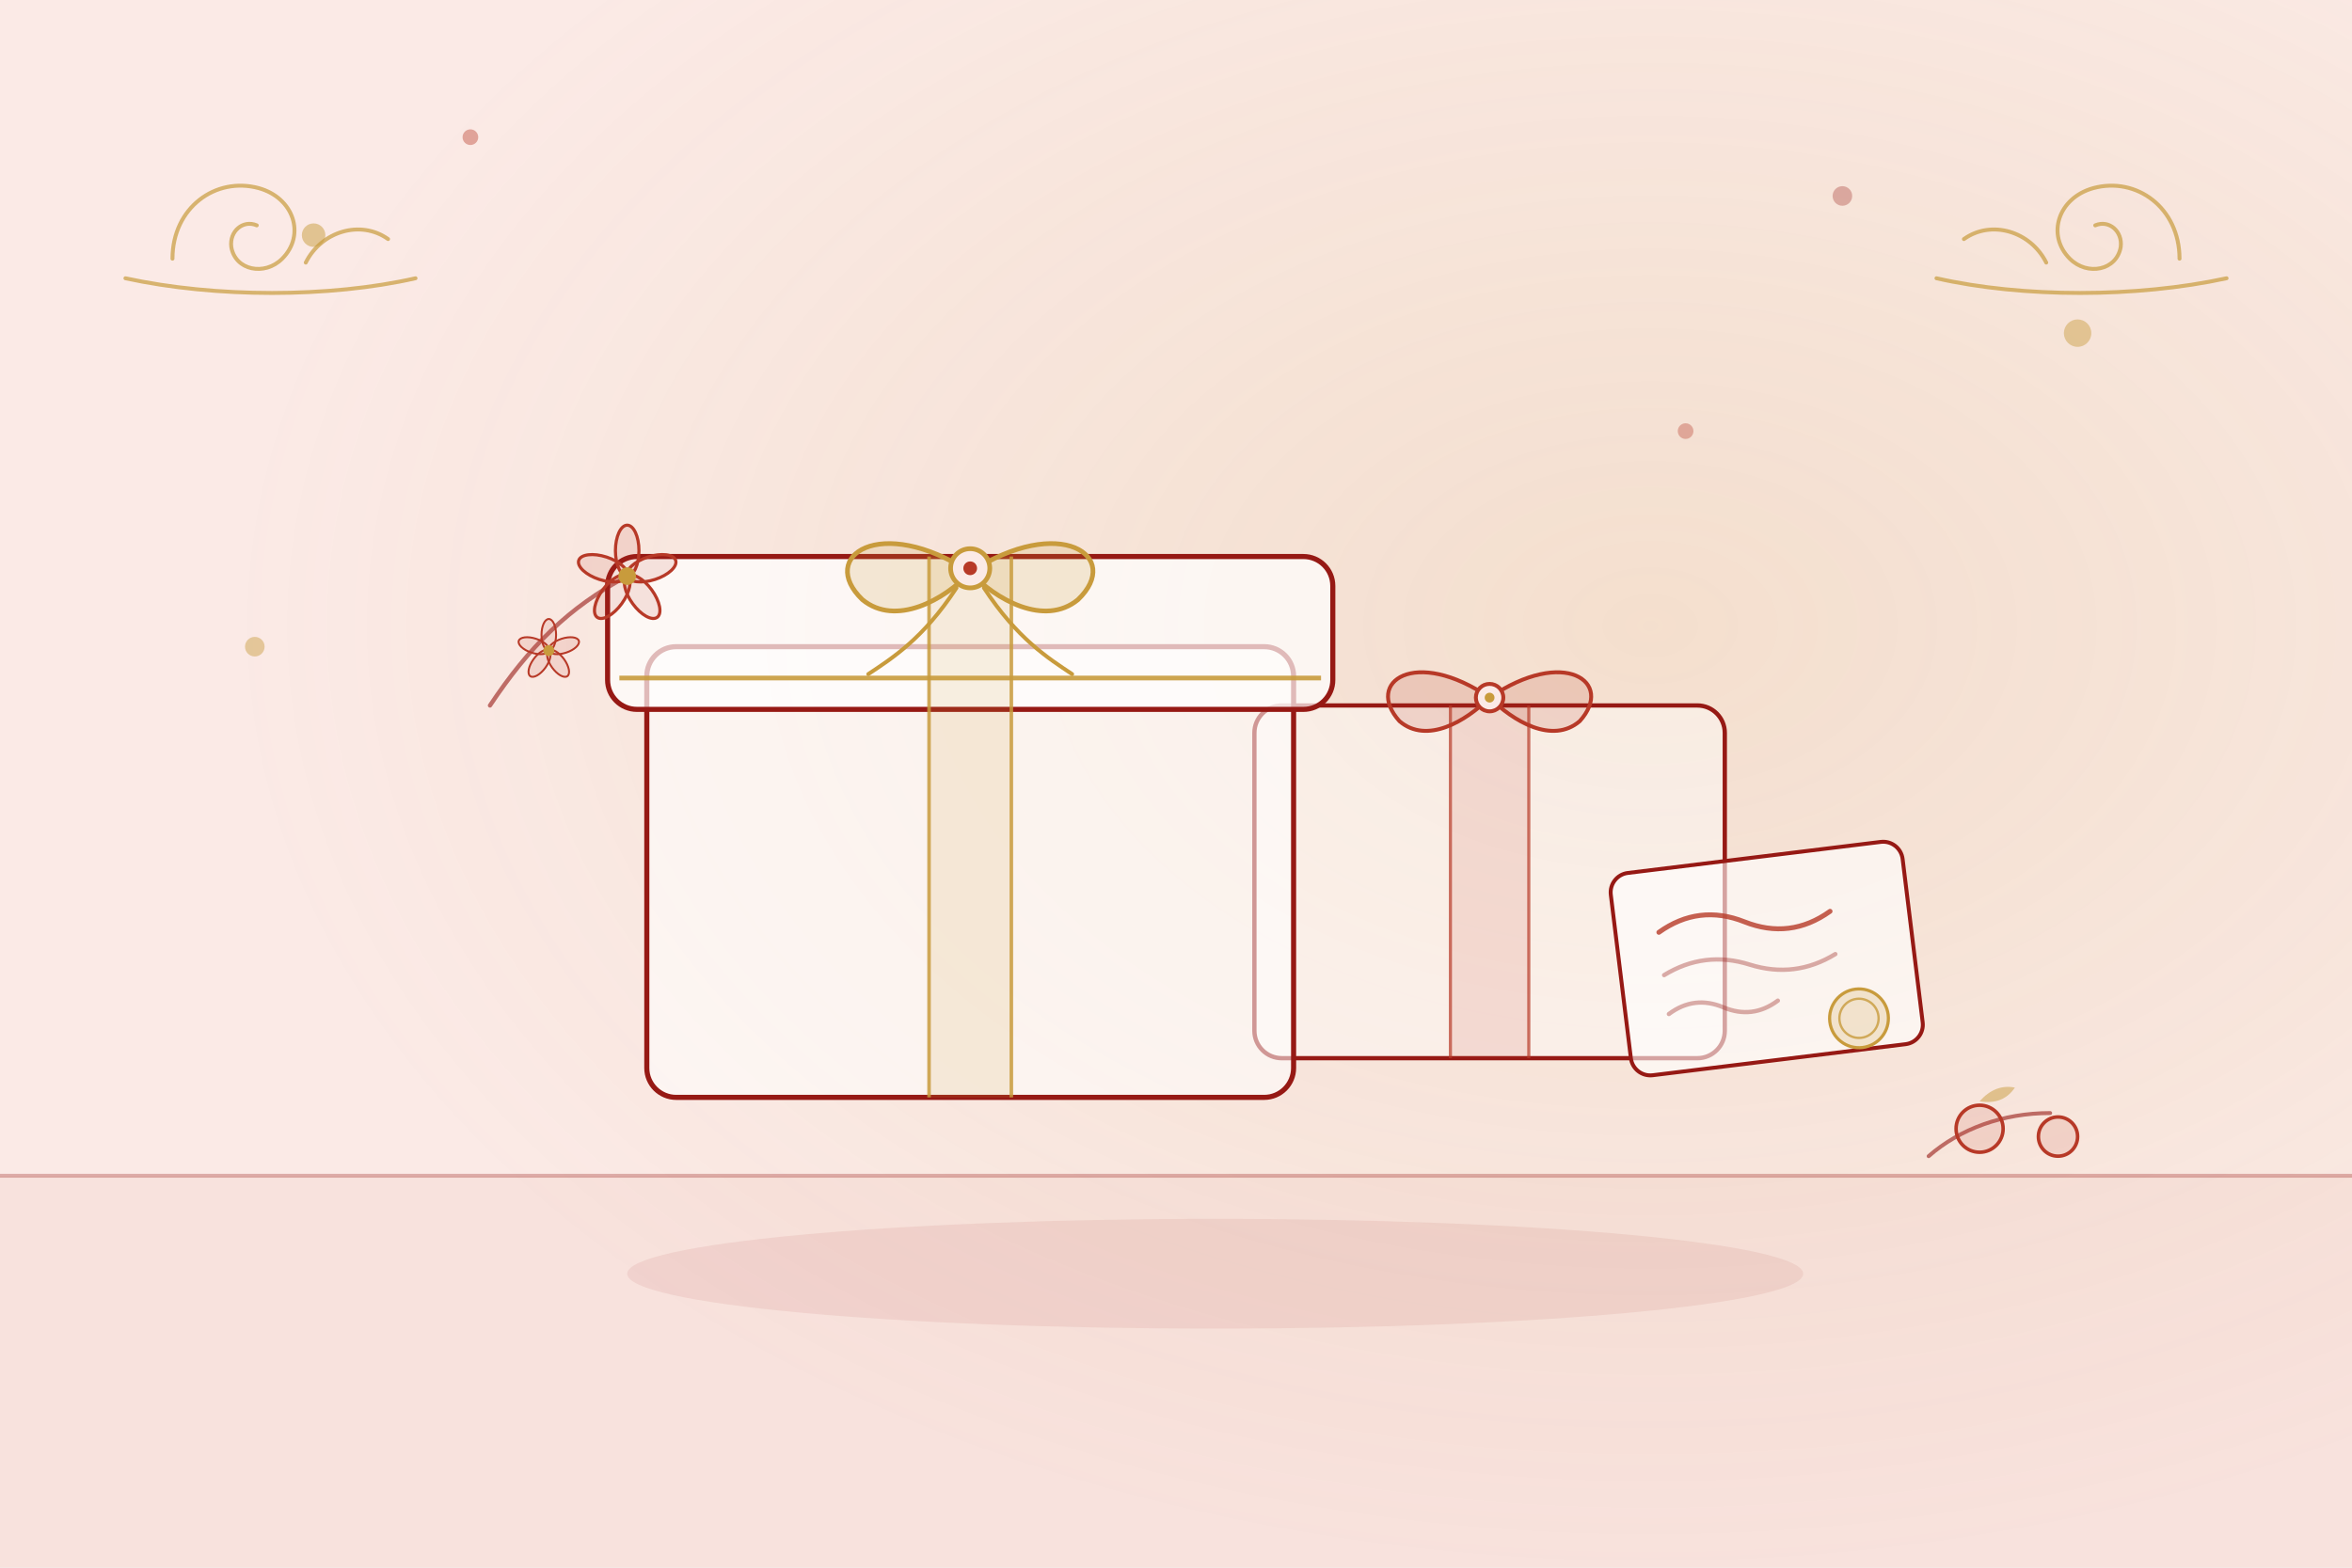
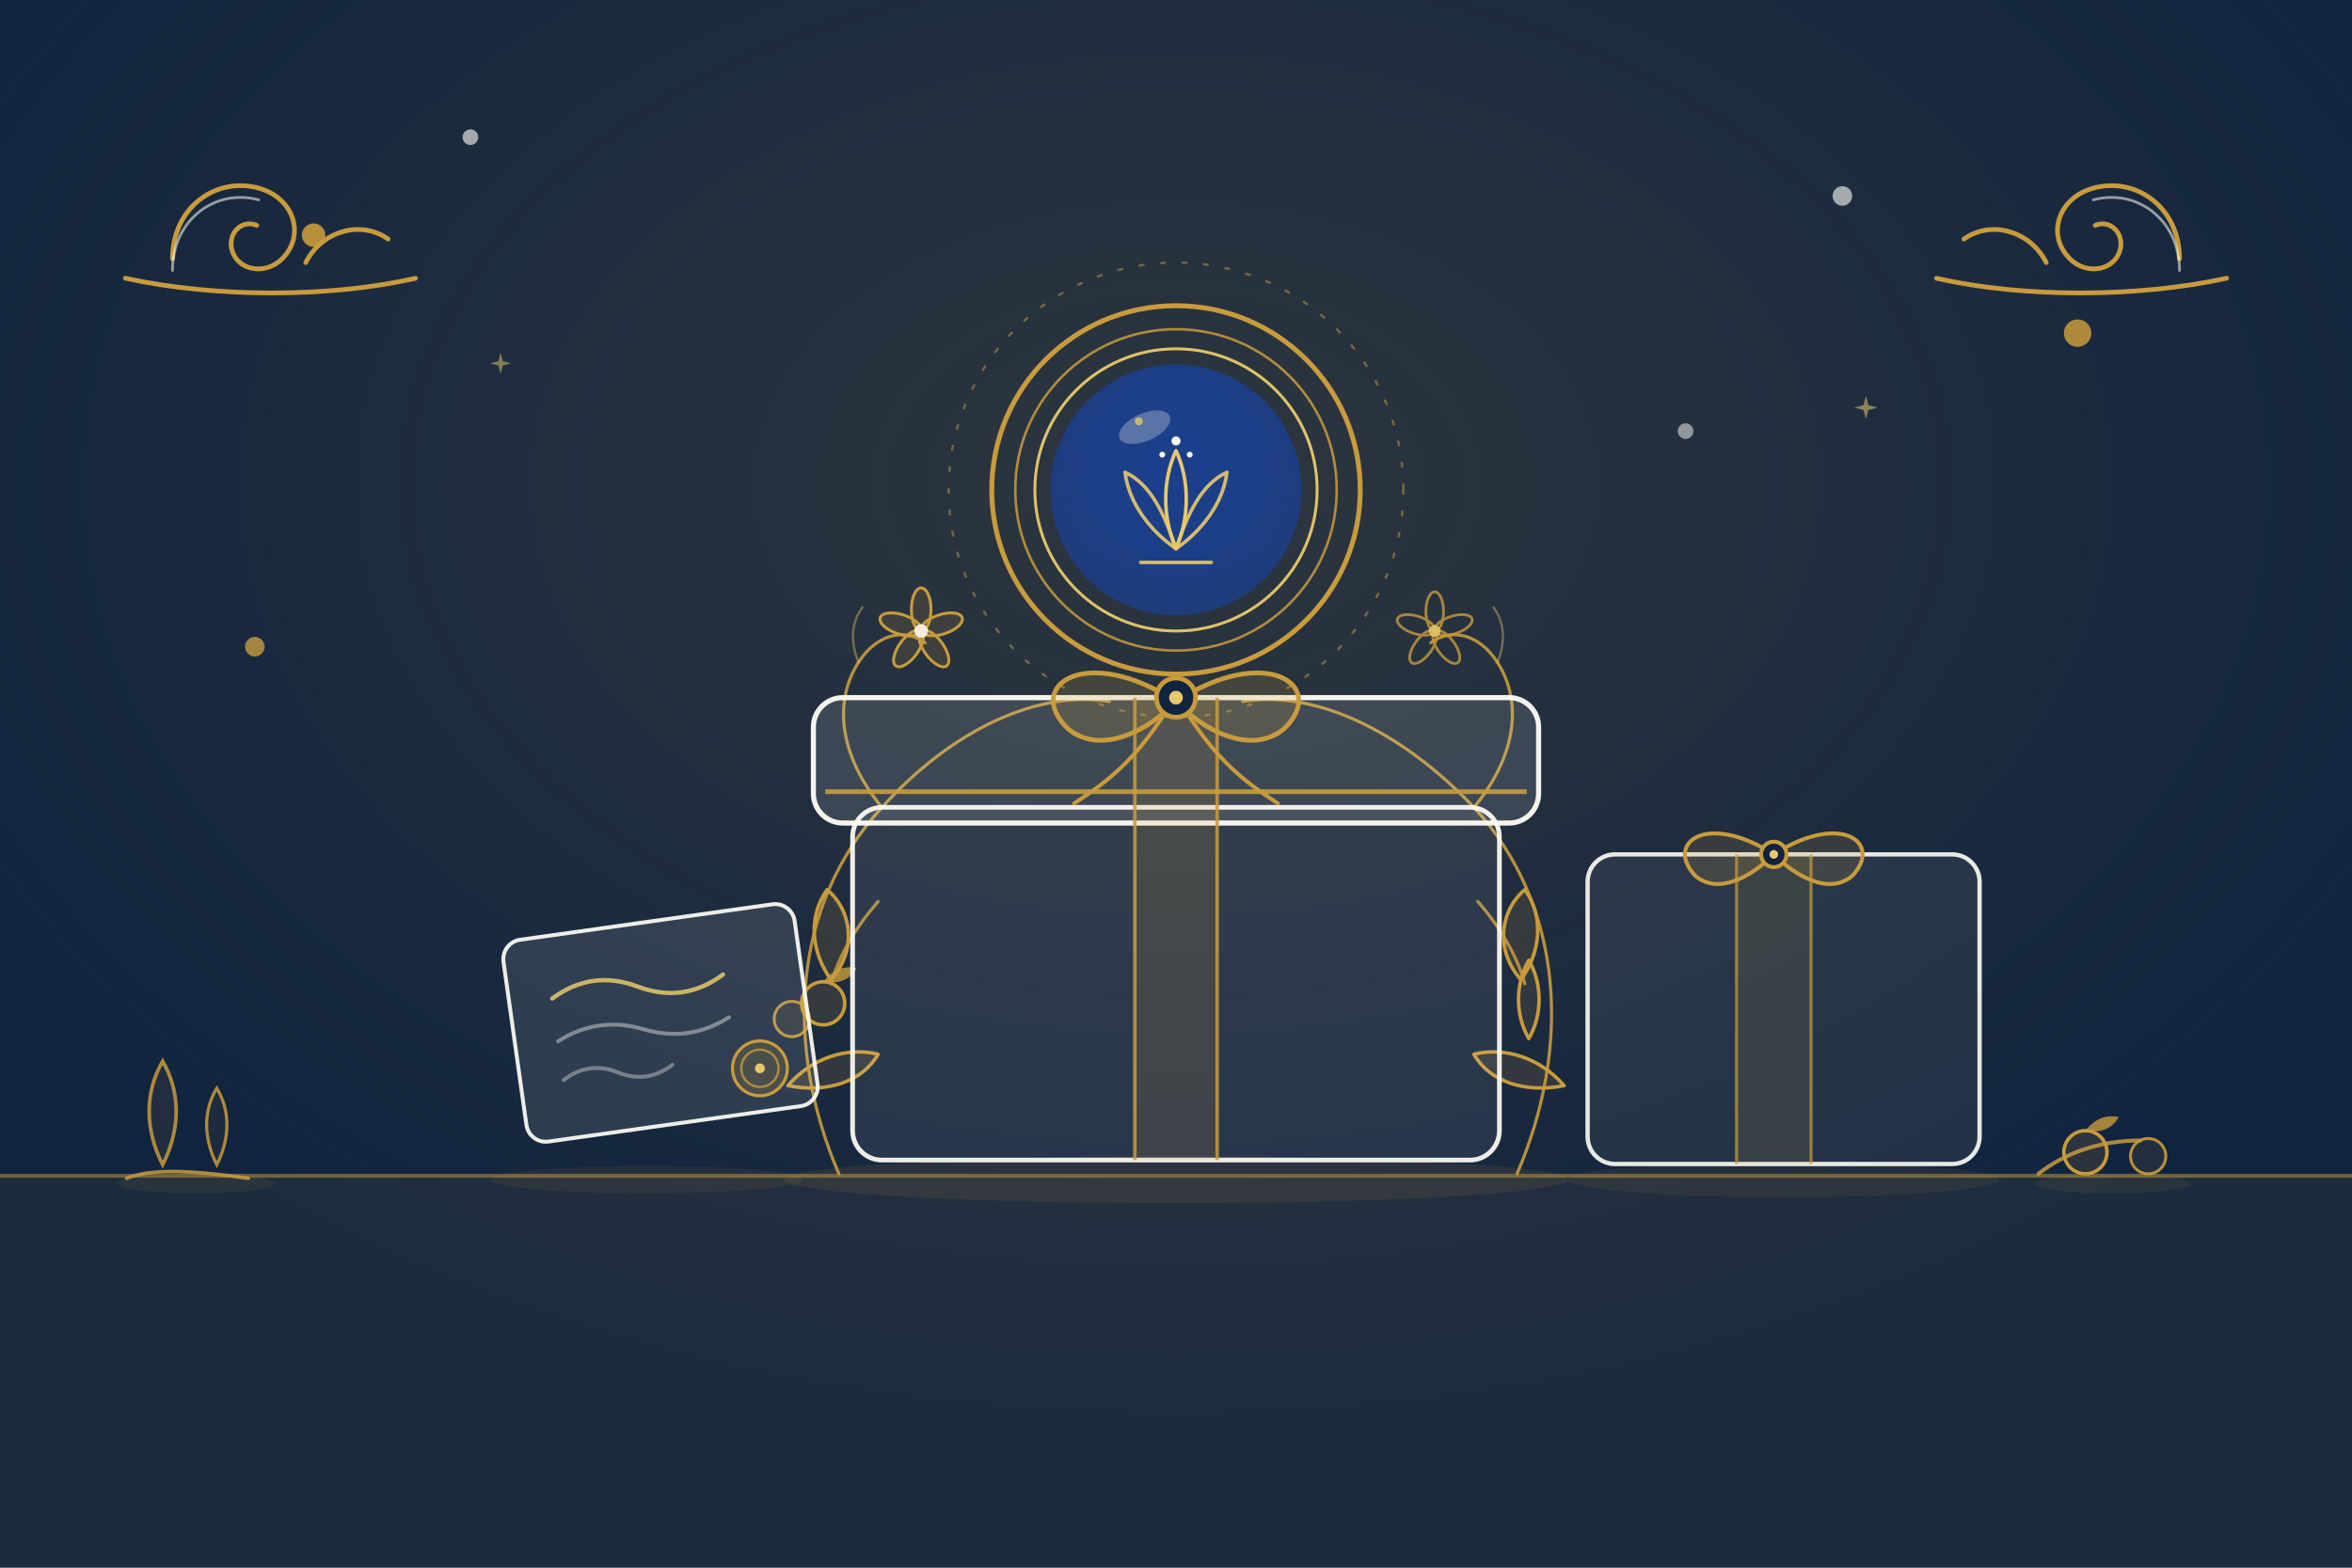
<svg xmlns="http://www.w3.org/2000/svg" width="1200" height="800" viewBox="0 0 1200 800" role="img">
  <defs>
-     <radialGradient id="t2halo" cx="0.7" cy="0.4" r="0.6">
-       <stop offset="0" stop-color="#C89B3C" stop-opacity="0.14" />
+     <radialGradient id="t2halo" cx="0.5" cy="0.31" r="0.6">
+       <stop offset="0" stop-color="#C89B3C" stop-opacity="0.16" />
      <stop offset="1" stop-color="#C89B3C" stop-opacity="0" />
    </radialGradient>
+     <radialGradient id="t2jewel" cx="0.5" cy="0.4" r="0.65">
+       <stop offset="0" stop-color="#1B3F8D" stop-opacity="1" />
+       <stop offset="0.55" stop-color="#1B3F8D" stop-opacity="0.92" />
+       <stop offset="1" stop-color="#1B3F8D" stop-opacity="0.72" />
+     </radialGradient>
  </defs>
-   <rect width="1200" height="800" fill="#FBEAE6" />
+   <rect width="1200" height="800" fill="#10233F" />
  <rect width="1200" height="800" fill="url(#t2halo)" />
-   <rect x="0" y="600" width="1200" height="200" fill="#B73927" opacity="0.05" />
-   <line x1="0" y1="600" x2="1200" y2="600" stroke="#961914" stroke-width="2" opacity="0.3" />
-   <circle cx="160" cy="120" r="6" fill="#C89B3C" opacity="0.5" />
-   <circle cx="240" cy="70" r="4" fill="#B73927" opacity="0.4" />
-   <circle cx="940" cy="100" r="5" fill="#961914" opacity="0.3" />
-   <circle cx="1060" cy="170" r="7" fill="#C89B3C" opacity="0.45" />
-   <circle cx="860" cy="220" r="4" fill="#B73927" opacity="0.35" />
-   <circle cx="130" cy="330" r="5" fill="#C89B3C" opacity="0.45" />
-   <g fill="none" stroke="#C89B3C" stroke-width="2" stroke-linecap="round" opacity="0.7">
+   <g fill="#E8C96A">
+     <path transform="translate(250 180) scale(0.45)" opacity="0.5" d="M12 0 L14.5 9.5 L24 12 L14.5 14.5 L12 24 L9.5 14.5 L0 12 L9.5 9.5 Z" />
+     <path transform="translate(946 202) scale(0.5)" opacity="0.55" d="M12 0 L14.5 9.5 L24 12 L14.5 14.5 L12 24 L9.5 14.5 L0 12 L9.5 9.5 Z" />
+   </g>
+   <circle cx="160" cy="120" r="6" fill="#C89B3C" opacity="0.9" />
+   <circle cx="240" cy="70" r="4" fill="#FFFDF5" opacity="0.6" />
+   <circle cx="940" cy="100" r="5" fill="#FFFDF5" opacity="0.6" />
+   <circle cx="1060" cy="170" r="7" fill="#C89B3C" opacity="0.85" />
+   <circle cx="130" cy="330" r="5" fill="#C89B3C" opacity="0.8" />
+   <circle cx="860" cy="220" r="4" fill="#FFFDF5" opacity="0.5" />
+   <g fill="none" stroke="#C89B3C" stroke-width="2.4" stroke-linecap="round" opacity="1">
    <path d="M88 132 C 88 106, 110 90, 132 96 C 150 101, 156 120, 144 132 C 135 141, 120 138, 118 126 C 117 118, 124 112, 131 115" />
    <path d="M156 134 C 164 118, 184 112, 198 122" />
    <path d="M64 142 C 110 152, 168 152, 212 142" />
    <path d="M1112 132 C 1112 106, 1090 90, 1068 96 C 1050 101, 1044 120, 1056 132 C 1065 141, 1080 138, 1082 126 C 1083 118, 1076 112, 1069 115" />
    <path d="M1044 134 C 1036 118, 1016 112, 1002 122" />
    <path d="M1136 142 C 1090 152, 1032 152, 988 142" />
  </g>
-   <ellipse cx="620" cy="650" rx="300" ry="28" fill="#961914" opacity="0.08" />
-   <g>
-     <rect x="640" y="360" width="240" height="180" rx="14" fill="#FFFFFF" fill-opacity="0.4" stroke="#961914" stroke-width="2.2" />
-     <rect x="740" y="360" width="40" height="180" fill="#B73927" fill-opacity="0.12" />
-     <line x1="740" y1="360" x2="740" y2="540" stroke="#B73927" stroke-width="1.6" opacity="0.7" />
-     <line x1="780" y1="360" x2="780" y2="540" stroke="#B73927" stroke-width="1.6" opacity="0.7" />
-     <g transform="translate(760 356)">
-       <path d="M0 0 C -38 -26, -64 -8, -46 12 C -32 24, -12 12, 0 0 Z" fill="#B73927" fill-opacity="0.15" stroke="#B73927" stroke-width="2" />
-       <path d="M0 0 C 38 -26, 64 -8, 46 12 C 32 24, 12 12, 0 0 Z" fill="#B73927" fill-opacity="0.15" stroke="#B73927" stroke-width="2" />
-       <circle r="7" fill="#FBEAE6" stroke="#B73927" stroke-width="2" />
-       <circle r="2.5" fill="#C89B3C" />
+   <g fill="none" stroke="#FFFDF5" stroke-width="1.4" stroke-linecap="round" opacity="0.55">
+     <path d="M88 138 C 88 112, 110 96, 132 102" />
+     <path d="M1112 138 C 1112 112, 1090 96, 1068 102" />
+   </g>
+   <rect x="0" y="600" width="1200" height="200" fill="#C89B3C" opacity="0.07" />
+   <line x1="0" y1="600" x2="1200" y2="600" stroke="#C89B3C" stroke-width="2" opacity="0.5" />
+   <g fill="none" stroke="#C89B3C" stroke-width="1.6" stroke-linecap="round" opacity="0.9">
+     <path d="M428 599 C 400 534, 404 462, 450 412 C 486 372, 530 352, 566 358" />
+     <path d="M450 412 C 430 388, 424 360, 438 338 C 447 324, 461 320, 472 328" />
+     <path d="M774 599 C 802 534, 798 462, 752 412 C 714 372, 670 352, 634 358" />
+     <path d="M752 412 C 772 388, 778 360, 764 338 C 755 324, 741 320, 730 328" />
+   </g>
+   <g fill="none" stroke="#E8C96A" stroke-width="1.2" stroke-linecap="round" opacity="0.4">
+     <path d="M438 338 C 434 328, 434 318, 440 310" />
+     <path d="M764 338 C 768 328, 768 318, 762 310" />
+   </g>
+   <g fill="#C89B3C" fill-opacity="0.14" stroke="#C89B3C" stroke-width="1.8" stroke-linejoin="round">
+     <path d="M402 554 C 414 540, 432 534, 448 538 C 440 552, 422 558, 402 554 Z" />
+     <path d="M424 500 C 414 486, 412 468, 422 454 C 434 464, 438 484, 424 500 Z" />
+     <path d="M798 554 C 786 540, 768 534, 752 538 C 760 552, 778 558, 798 554 Z" />
+     <path d="M776 500 C 786 486, 788 468, 778 454 C 766 464, 762 484, 776 500 Z" />
+   </g>
+   <path d="M448 460 C 436 474, 428 488, 424 502" fill="none" stroke="#C89B3C" stroke-width="1.6" stroke-linecap="round" opacity="0.85" />
+   <circle cx="420" cy="512" r="11" fill="#C89B3C" fill-opacity="0.14" stroke="#C89B3C" stroke-width="1.8" />
+   <circle cx="404" cy="520" r="9" fill="#C89B3C" fill-opacity="0.10" stroke="#C89B3C" stroke-width="1.5" opacity="0.9" />
+   <path d="M420 501 q 7 -9 17 -7 q -5 9 -17 7 Z" fill="#C89B3C" opacity="0.8" />
+   <path d="M754 460 C 766 474, 774 488, 778 502" fill="none" stroke="#C89B3C" stroke-width="1.6" stroke-linecap="round" opacity="0.85" />
+   <path d="M780 530 C 773 518, 773 502, 780 490 C 787 502, 787 518, 780 530 Z" fill="#C89B3C" fill-opacity="0.12" stroke="#C89B3C" stroke-width="1.8" stroke-linejoin="round" />
+   <g transform="translate(470 322)">
+     <g fill="#C89B3C" fill-opacity="0.14" stroke="#C89B3C" stroke-width="1.5">
+       <ellipse rx="5" ry="11" transform="rotate(0) translate(0 -11)" />
+       <ellipse rx="5" ry="11" transform="rotate(72) translate(0 -11)" />
+       <ellipse rx="5" ry="11" transform="rotate(144) translate(0 -11)" />
+       <ellipse rx="5" ry="11" transform="rotate(216) translate(0 -11)" />
+       <ellipse rx="5" ry="11" transform="rotate(288) translate(0 -11)" />
    </g>
+     <circle r="3.5" fill="#FFFDF5" opacity="0.85" />
+   </g>
+   <g transform="translate(732 322)">
+     <g fill="none" stroke="#C89B3C" stroke-width="1.4" opacity="0.8">
+       <ellipse rx="4.5" ry="10" transform="rotate(0) translate(0 -10)" />
+       <ellipse rx="4.5" ry="10" transform="rotate(72) translate(0 -10)" />
+       <ellipse rx="4.5" ry="10" transform="rotate(144) translate(0 -10)" />
+       <ellipse rx="4.5" ry="10" transform="rotate(216) translate(0 -10)" />
+       <ellipse rx="4.5" ry="10" transform="rotate(288) translate(0 -10)" />
+     </g>
+     <circle r="3" fill="#E8C96A" opacity="0.85" />
+   </g>
+   <ellipse cx="600" cy="602" rx="200" ry="12" fill="#C89B3C" opacity="0.10" />
+   <ellipse cx="910" cy="602" rx="110" ry="9" fill="#C89B3C" opacity="0.08" />
+   <ellipse cx="330" cy="602" rx="80" ry="7" fill="#C89B3C" opacity="0.08" />
+   <g fill="none" stroke="#C89B3C" stroke-linecap="round">
+     <circle cx="600" cy="250" r="116" stroke-width="1.2" opacity="0.5" stroke-dasharray="2 9" />
+     <circle cx="600" cy="250" r="94" stroke-width="2.5" />
+     <circle cx="600" cy="250" r="82" stroke-width="1.3" opacity="0.85" />
+   </g>
+   <circle cx="600" cy="250" r="72" fill="none" stroke="#E8C96A" stroke-width="1.5" opacity="0.95" />
+   <circle cx="600" cy="250" r="64" fill="url(#t2jewel)" />
+   <ellipse cx="584" cy="218" rx="14" ry="7" transform="rotate(-24 584 218)" fill="#FFFEF1" opacity="0.28" />
+   <circle cx="581" cy="215" r="2" fill="#E8C96A" opacity="0.8" />
+   <g fill="none" stroke="#E8C96A" stroke-width="1.8" stroke-linejoin="round">
+     <path d="M600 280 C 593 264, 593 245, 600 230 C 607 245, 607 264, 600 280 Z" />
+     <path d="M600 280 C 587 271, 576 257, 574 241 C 587 247, 594 262, 600 280 Z" opacity="0.9" />
+     <path d="M600 280 C 613 271, 624 257, 626 241 C 613 247, 606 262, 600 280 Z" opacity="0.9" />
+   </g>
+   <path d="M582 287 L618 287" stroke="#E8C96A" stroke-width="1.8" stroke-linecap="round" opacity="0.9" />
+   <g fill="#FFFDF5">
+     <circle cx="600" cy="225" r="2.3" />
+     <circle cx="593" cy="232" r="1.5" />
+     <circle cx="607" cy="232" r="1.5" />
  </g>
  <g>
-     <rect x="330" y="330" width="330" height="230" rx="15" fill="#FFFFFF" fill-opacity="0.55" stroke="#961914" stroke-width="2.6" />
-     <rect x="310" y="284" width="370" height="78" rx="15" fill="#FFFFFF" fill-opacity="0.7" stroke="#961914" stroke-width="2.6" />
-     <line x1="316" y1="346" x2="674" y2="346" stroke="#C89B3C" stroke-width="2.4" opacity="0.9" />
-     <rect x="474" y="284" width="42" height="276" fill="#C89B3C" fill-opacity="0.14" />
-     <line x1="474" y1="284" x2="474" y2="560" stroke="#C89B3C" stroke-width="1.8" opacity="0.85" />
-     <line x1="516" y1="284" x2="516" y2="560" stroke="#C89B3C" stroke-width="1.8" opacity="0.85" />
-     <g transform="translate(495 290)">
+     <rect x="435" y="412" width="330" height="180" rx="15" fill="#FFFDF5" fill-opacity="0.07" stroke="#FFFDF5" stroke-width="2.4" stroke-opacity="0.92" />
+     <rect x="415" y="356" width="370" height="64" rx="15" fill="#FFFDF5" fill-opacity="0.12" stroke="#FFFDF5" stroke-width="2.6" stroke-opacity="0.95" />
+     <line x1="421" y1="404" x2="779" y2="404" stroke="#C89B3C" stroke-width="2.4" opacity="0.9" />
+     <rect x="579" y="356" width="42" height="236" fill="#C89B3C" fill-opacity="0.14" />
+     <line x1="579" y1="356" x2="579" y2="592" stroke="#C89B3C" stroke-width="1.8" opacity="0.85" />
+     <line x1="621" y1="356" x2="621" y2="592" stroke="#C89B3C" stroke-width="1.8" opacity="0.85" />
+     <g transform="translate(600 356)">
      <path d="M0 2 C -46 -28, -78 -6, -55 16 C -38 30, -13 16, 0 2 Z" fill="#C89B3C" fill-opacity="0.18" stroke="#C89B3C" stroke-width="2.4" />
      <path d="M0 2 C 46 -28, 78 -6, 55 16 C 38 30, 13 16, 0 2 Z" fill="#C89B3C" fill-opacity="0.18" stroke="#C89B3C" stroke-width="2.4" />
      <path d="M-7 10 C -24 36, -40 46, -52 54" fill="none" stroke="#C89B3C" stroke-width="2" stroke-linecap="round" />
      <path d="M7 10 C 24 36, 40 46, 52 54" fill="none" stroke="#C89B3C" stroke-width="2" stroke-linecap="round" />
-       <circle r="10" fill="#FBEAE6" stroke="#C89B3C" stroke-width="2.4" />
-       <circle r="3.5" fill="#B73927" />
-     </g>
-   </g>
-   <g transform="rotate(-7 880 520)">
-     <rect x="830" y="440" width="150" height="104" rx="10" fill="#FFFFFF" fill-opacity="0.6" stroke="#961914" stroke-width="2" />
-     <path d="M852 472 q 22 -12 44 0 t 44 0" fill="none" stroke="#B73927" stroke-width="2.5" stroke-linecap="round" opacity="0.8" />
-     <path d="M852 494 q 22 -10 44 0 t 44 0" fill="none" stroke="#961914" stroke-width="2.2" stroke-linecap="round" opacity="0.35" />
-     <path d="M852 514 q 14 -8 28 0 t 28 0" fill="none" stroke="#961914" stroke-width="2.2" stroke-linecap="round" opacity="0.35" />
-     <circle cx="948" cy="528" r="15" fill="#C89B3C" fill-opacity="0.2" stroke="#C89B3C" stroke-width="1.6" />
-     <circle cx="948" cy="528" r="10" fill="none" stroke="#C89B3C" stroke-width="1.2" opacity="0.8" />
-   </g>
-   <g transform="translate(250 300)">
-     <path d="M0 60 C 20 30, 40 10, 70 -6" fill="none" stroke="#961914" stroke-width="2.2" stroke-linecap="round" opacity="0.6" />
-     <g transform="translate(70 -6)">
-       <g fill="#B73927" fill-opacity="0.12" stroke="#B73927" stroke-width="1.6">
-         <ellipse rx="6" ry="13" transform="rotate(0) translate(0 -13)" />
-         <ellipse rx="6" ry="13" transform="rotate(72) translate(0 -13)" />
-         <ellipse rx="6" ry="13" transform="rotate(144) translate(0 -13)" />
-         <ellipse rx="6" ry="13" transform="rotate(216) translate(0 -13)" />
-         <ellipse rx="6" ry="13" transform="rotate(288) translate(0 -13)" />
-       </g>
-       <circle r="4.5" fill="#C89B3C" />
-     </g>
-     <g transform="translate(30 32) scale(0.62)">
-       <g fill="#B73927" fill-opacity="0.12" stroke="#B73927" stroke-width="1.6">
-         <ellipse rx="6" ry="13" transform="rotate(0) translate(0 -13)" />
-         <ellipse rx="6" ry="13" transform="rotate(72) translate(0 -13)" />
-         <ellipse rx="6" ry="13" transform="rotate(144) translate(0 -13)" />
-         <ellipse rx="6" ry="13" transform="rotate(216) translate(0 -13)" />
-         <ellipse rx="6" ry="13" transform="rotate(288) translate(0 -13)" />
-       </g>
-       <circle r="4.5" fill="#C89B3C" />
+       <circle r="10" fill="#10233F" stroke="#C89B3C" stroke-width="2.4" />
+       <circle r="3.5" fill="#E8C96A" />
    </g>
  </g>
  <g>
-     <path d="M984 590 C 1000 576, 1022 568, 1046 568" fill="none" stroke="#961914" stroke-width="2" stroke-linecap="round" opacity="0.6" />
-     <circle cx="1010" cy="576" r="12" fill="#B73927" fill-opacity="0.12" stroke="#B73927" stroke-width="1.8" />
-     <circle cx="1050" cy="580" r="10" fill="#B73927" fill-opacity="0.12" stroke="#B73927" stroke-width="1.8" />
-     <path d="M1010 562 q 8 -9 18 -7 q -6 9 -18 7 Z" fill="#C89B3C" opacity="0.5" />
+     <rect x="810" y="436" width="200" height="158" rx="14" fill="#FFFDF5" fill-opacity="0.06" stroke="#FFFDF5" stroke-width="2.2" stroke-opacity="0.9" />
+     <rect x="886" y="436" width="38" height="158" fill="#C89B3C" fill-opacity="0.12" />
+     <line x1="886" y1="436" x2="886" y2="594" stroke="#C89B3C" stroke-width="1.6" opacity="0.7" />
+     <line x1="924" y1="436" x2="924" y2="594" stroke="#C89B3C" stroke-width="1.6" opacity="0.7" />
+     <g transform="translate(905 436)">
+       <path d="M0 0 C -34 -22, -56 -6, -40 11 C -28 21, -11 11, 0 0 Z" fill="#C89B3C" fill-opacity="0.15" stroke="#C89B3C" stroke-width="2" />
+       <path d="M0 0 C 34 -22, 56 -6, 40 11 C 28 21, 11 11, 0 0 Z" fill="#C89B3C" fill-opacity="0.15" stroke="#C89B3C" stroke-width="2" />
+       <circle r="6.5" fill="#10233F" stroke="#C89B3C" stroke-width="2" />
+       <circle r="2.2" fill="#E8C96A" />
+     </g>
  </g>
+   <g transform="rotate(-8 337 522)">
+     <rect x="262" y="470" width="150" height="104" rx="10" fill="#FFFDF5" fill-opacity="0.10" stroke="#FFFDF5" stroke-width="2" stroke-opacity="0.92" />
+     <path d="M284 502 q 22 -12 44 0 t 44 0" fill="none" stroke="#E8C96A" stroke-width="2.2" stroke-linecap="round" opacity="0.85" />
+     <path d="M284 524 q 22 -10 44 0 t 44 0" fill="none" stroke="#FFFDF5" stroke-width="2" stroke-linecap="round" opacity="0.4" />
+     <path d="M284 544 q 14 -8 28 0 t 28 0" fill="none" stroke="#FFFDF5" stroke-width="2" stroke-linecap="round" opacity="0.35" />
+     <circle cx="384" cy="552" r="14" fill="#C89B3C" fill-opacity="0.18" stroke="#C89B3C" stroke-width="1.6" />
+     <circle cx="384" cy="552" r="9.5" fill="none" stroke="#C89B3C" stroke-width="1.2" opacity="0.8" />
+     <circle cx="384" cy="552" r="2.5" fill="#E8C96A" />
+   </g>
+   <g transform="translate(60 530) scale(1.15)" stroke="#C89B3C" opacity="0.85" fill="none" stroke-linecap="round">
+     <path d="M20 56 C 28 40, 28 24, 20 10 C 12 24, 12 40, 20 56 Z" stroke-width="1.6" fill="#C89B3C" fill-opacity="0.10" />
+     <path d="M44 56 C 50 44, 50 32, 44 22 C 38 32, 38 44, 44 56 Z" stroke-width="1.4" fill="#C89B3C" fill-opacity="0.07" />
+     <path d="M4 62 C 14 58, 30 58, 58 62" stroke-width="1.6" />
+   </g>
+   <ellipse cx="100" cy="604" rx="40" ry="5" fill="#C89B3C" opacity="0.08" />
+   <path d="M1040 599 C 1054 588, 1072 582, 1092 582" fill="none" stroke="#C89B3C" stroke-width="2" stroke-linecap="round" opacity="0.85" />
+   <circle cx="1064" cy="588" r="11" fill="#C89B3C" fill-opacity="0.14" stroke="#C89B3C" stroke-width="1.8" />
+   <circle cx="1096" cy="590" r="9" fill="#C89B3C" fill-opacity="0.10" stroke="#C89B3C" stroke-width="1.5" opacity="0.9" />
+   <path d="M1064 577 q 7 -9 17 -7 q -5 9 -17 7 Z" fill="#C89B3C" opacity="0.8" />
+   <ellipse cx="1078" cy="604" rx="40" ry="5" fill="#C89B3C" opacity="0.08" />
</svg>
